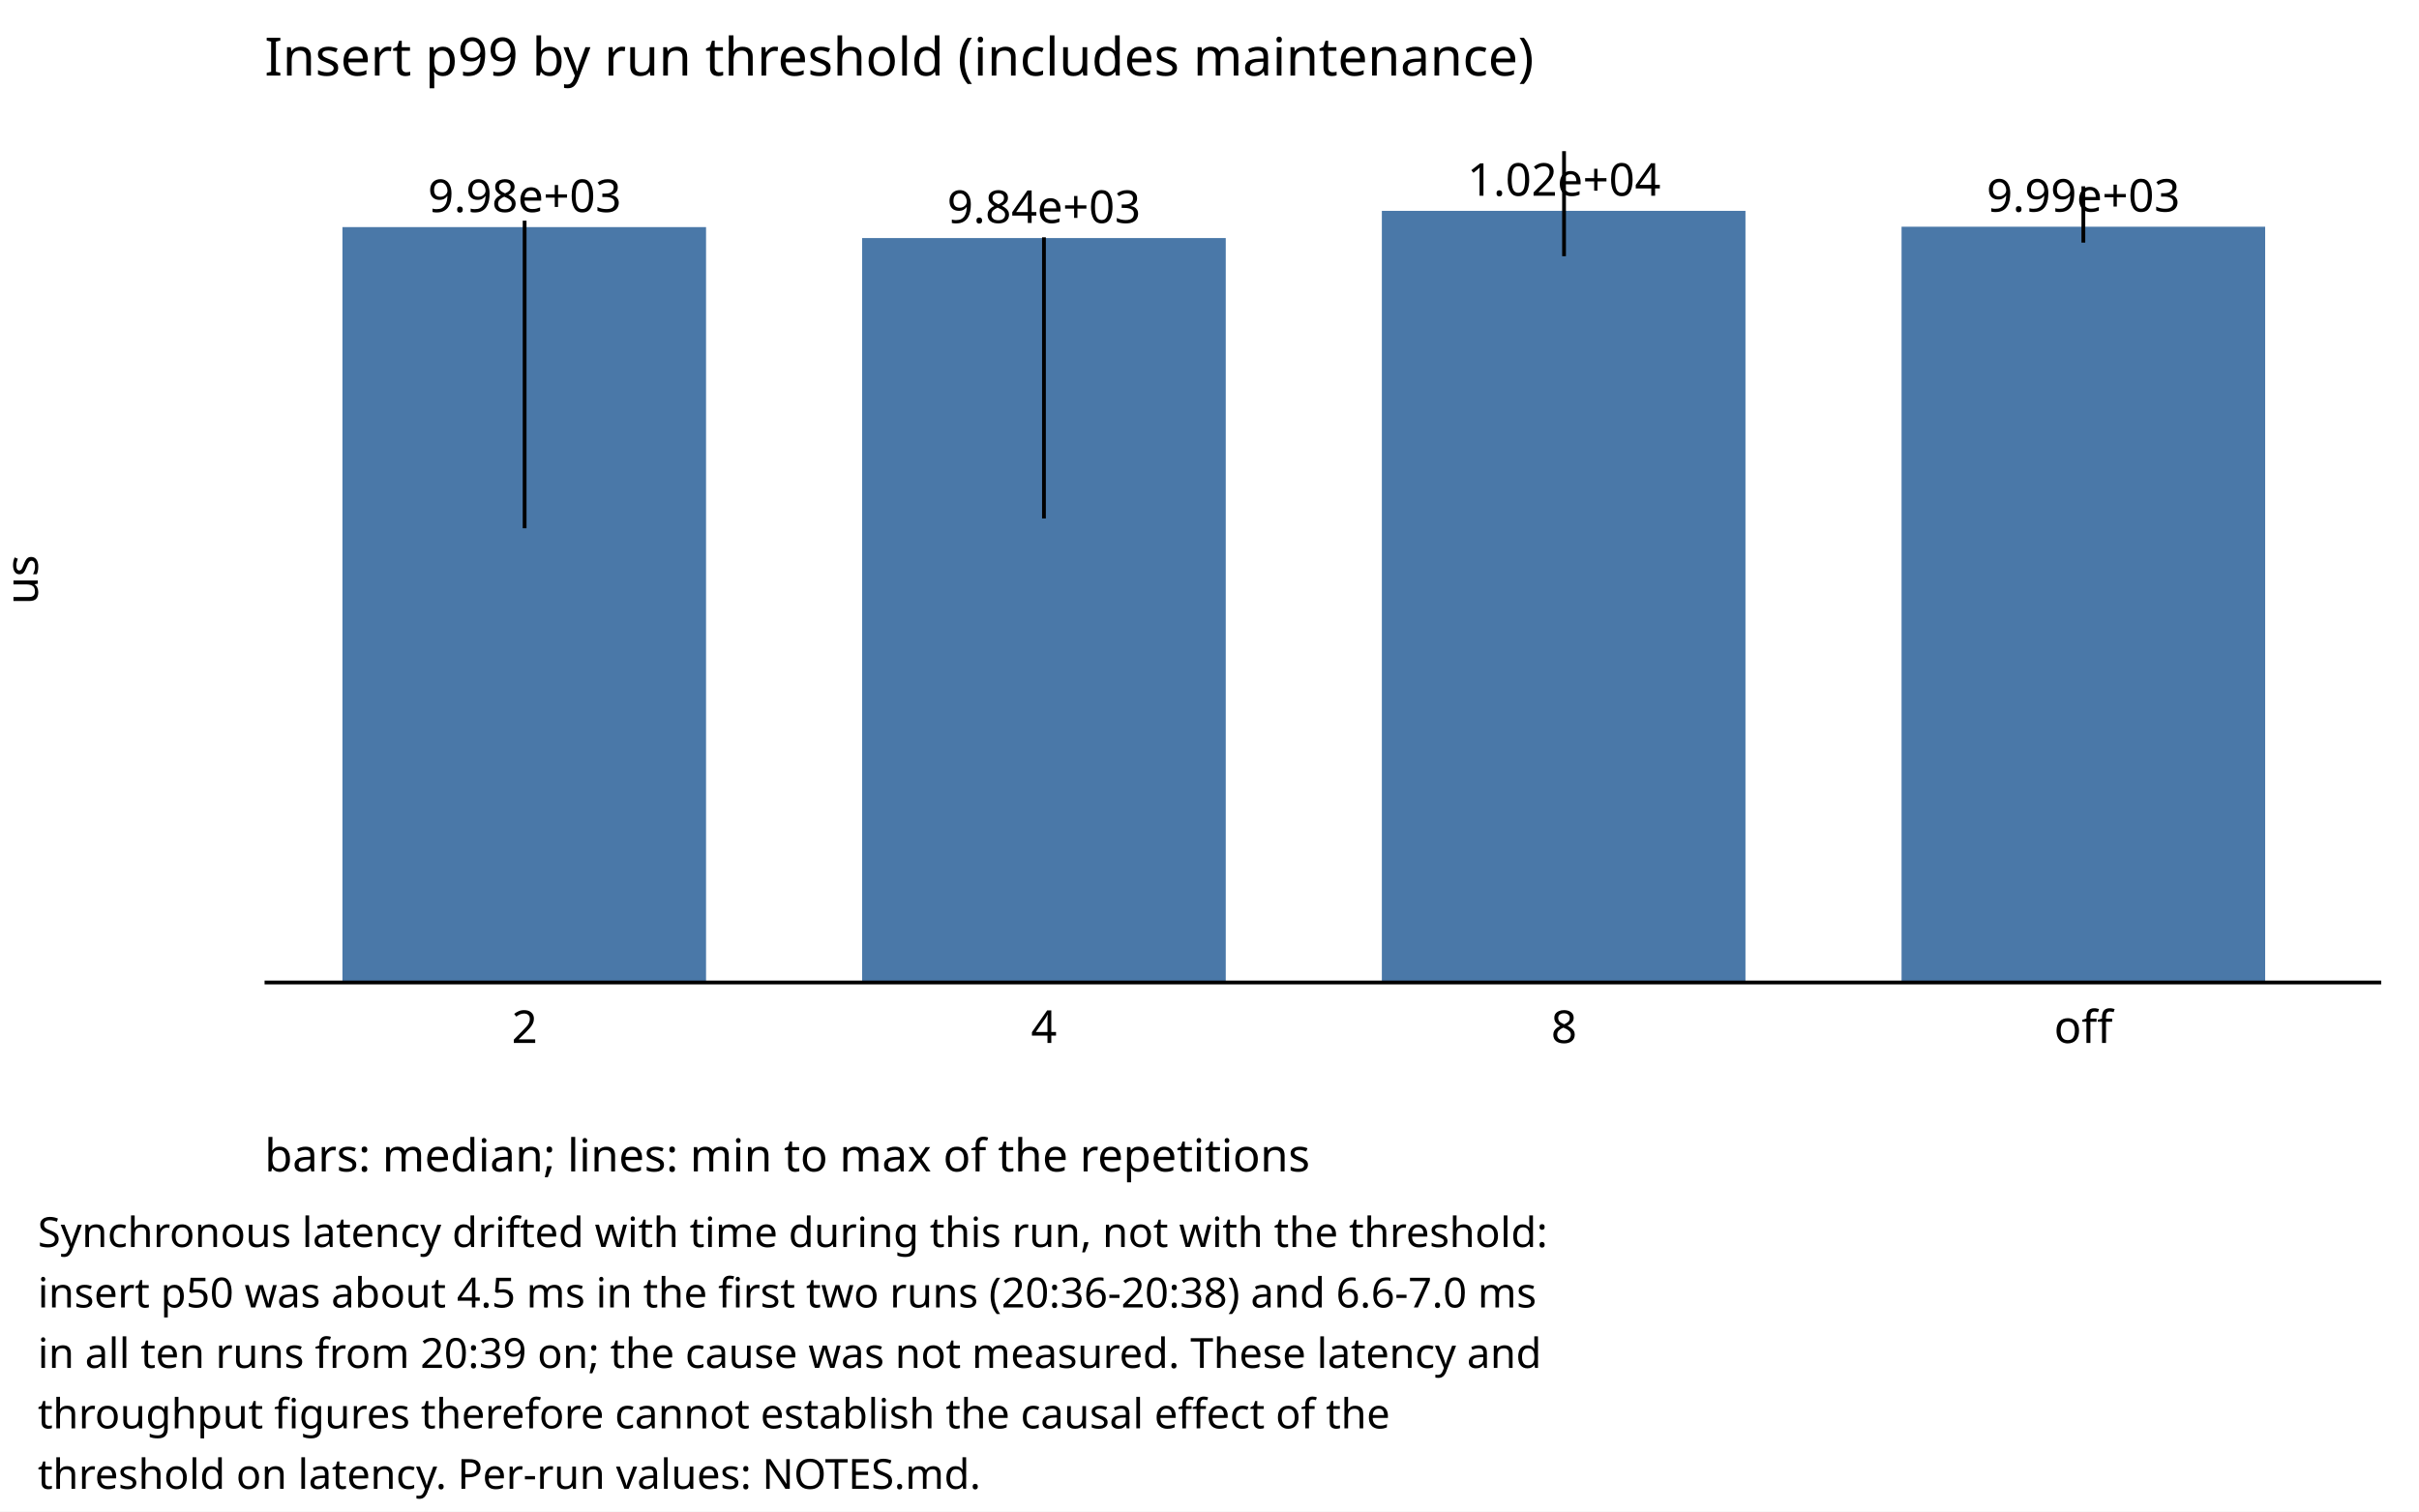
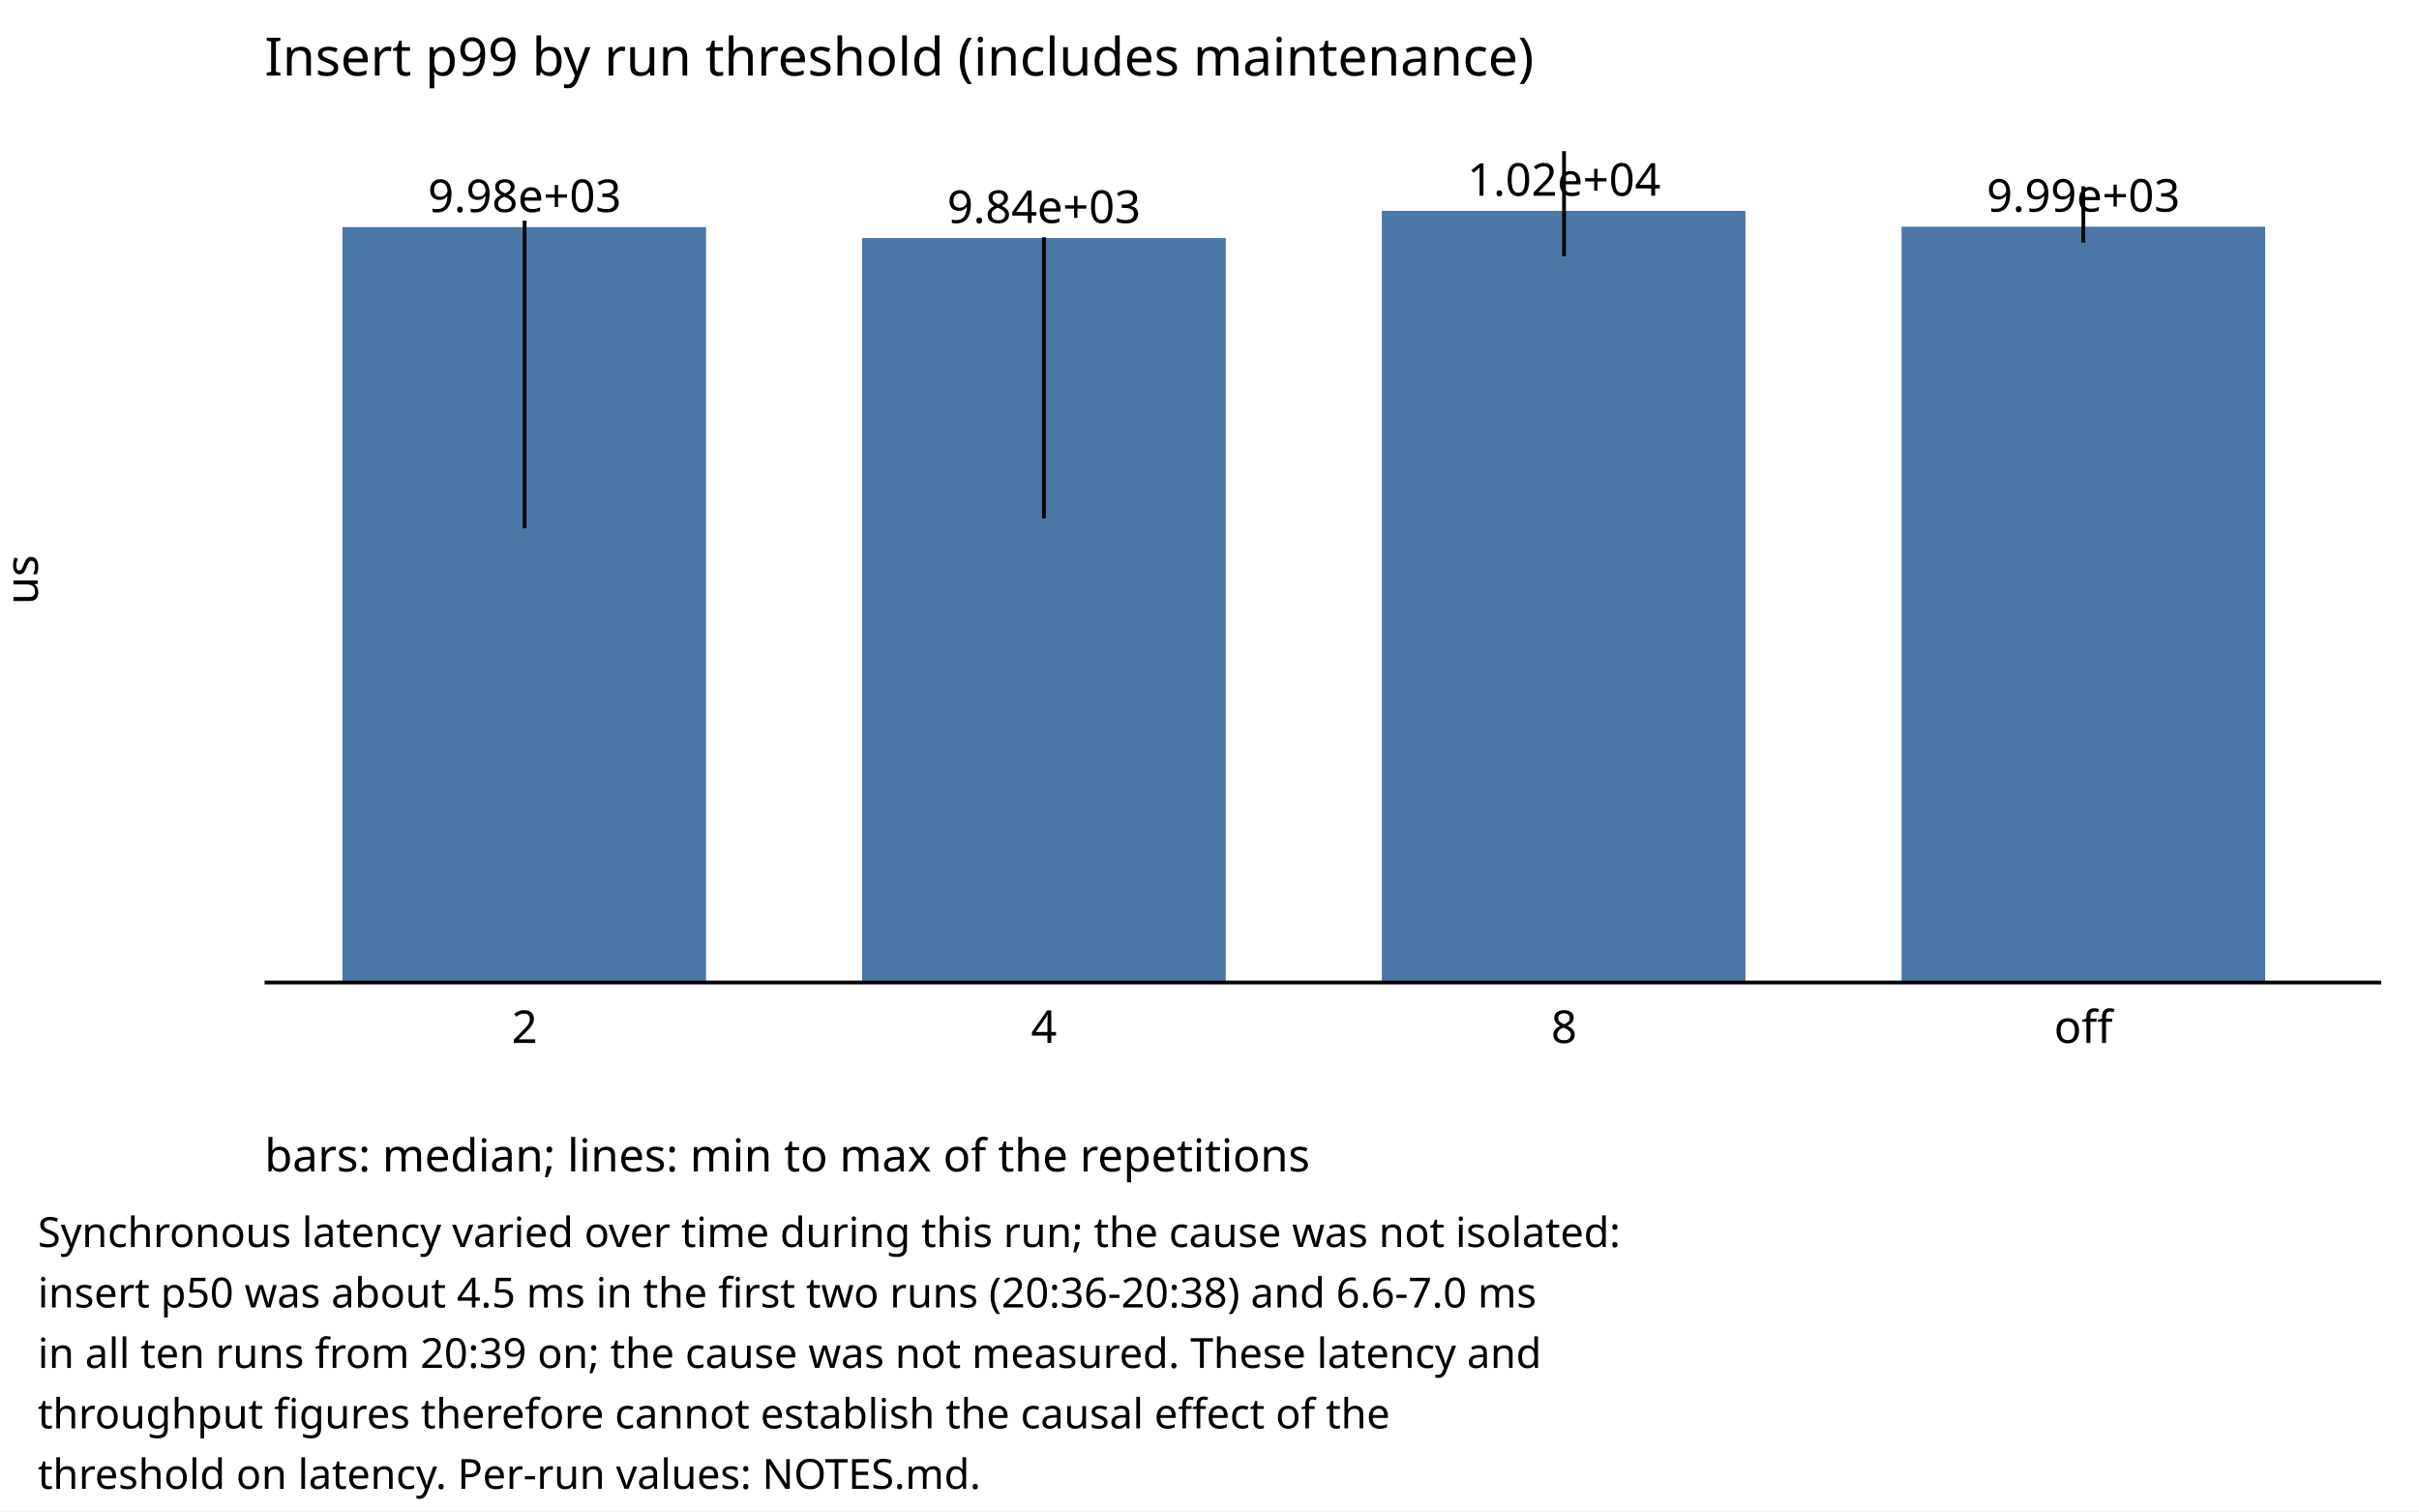
<svg xmlns="http://www.w3.org/2000/svg" width="640" height="400" font-family="sans-serif" font-size="12">
  <rect width="100%" height="100%" fill="white" />
  <text x="70" y="20" font-size="14">Insert p99 by run threshold (includes maintenance)</text>
  <text x="10" y="160" transform="rotate(-90 10,160)">us</text>
  <rect x="90.6" y="60.1" width="96.2" height="199.9" fill="#4a78a8" />
  <line x1="138.8" y1="139.8" x2="138.8" y2="58.4" stroke="black" />
  <text x="138.8" y="56.1" text-anchor="middle">9.98e+03</text>
  <text x="138.8" y="276" text-anchor="middle">2</text>
  <rect x="228.1" y="63.0" width="96.2" height="197.0" fill="#4a78a8" />
  <line x1="276.2" y1="137.2" x2="276.2" y2="62.8" stroke="black" />
  <text x="276.2" y="59.0" text-anchor="middle">9.84e+03</text>
  <text x="276.2" y="276" text-anchor="middle">4</text>
  <rect x="365.6" y="55.8" width="96.2" height="204.2" fill="#4a78a8" />
  <line x1="413.8" y1="67.8" x2="413.8" y2="40.0" stroke="black" />
  <text x="413.8" y="51.8" text-anchor="middle">1.02e+04</text>
  <text x="413.8" y="276" text-anchor="middle">8</text>
  <rect x="503.1" y="60.0" width="96.2" height="200.0" fill="#4a78a8" />
  <line x1="551.2" y1="64.2" x2="551.2" y2="49.3" stroke="black" />
  <text x="551.2" y="56.0" text-anchor="middle">9.99e+03</text>
  <text x="551.2" y="276" text-anchor="middle">off</text>
  <line x1="70" y1="260" x2="630" y2="260" stroke="black" />
  <text x="70" y="310">bars: median; lines: min to max of the repetitions</text>
-   <text x="10" y="330" font-size="11">Synchronous latency drifted with time during this run, not with the threshold:</text>
+   <text x="10" y="330" font-size="11">Synchronous latency varied over time during this run; the cause was not isolated:</text>
  <text x="10" y="346" font-size="11">insert p50 was about 4.5 ms in the first two runs (20:36-20:38) and 6.6-7.0 ms</text>
  <text x="10" y="362" font-size="11">in all ten runs from 20:39 on; the cause was not measured. These latency and</text>
  <text x="10" y="378" font-size="11">throughput figures therefore cannot establish the causal effect of the</text>
  <text x="10" y="394" font-size="11">threshold on latency. Per-run values: NOTES.md.</text>
</svg>
